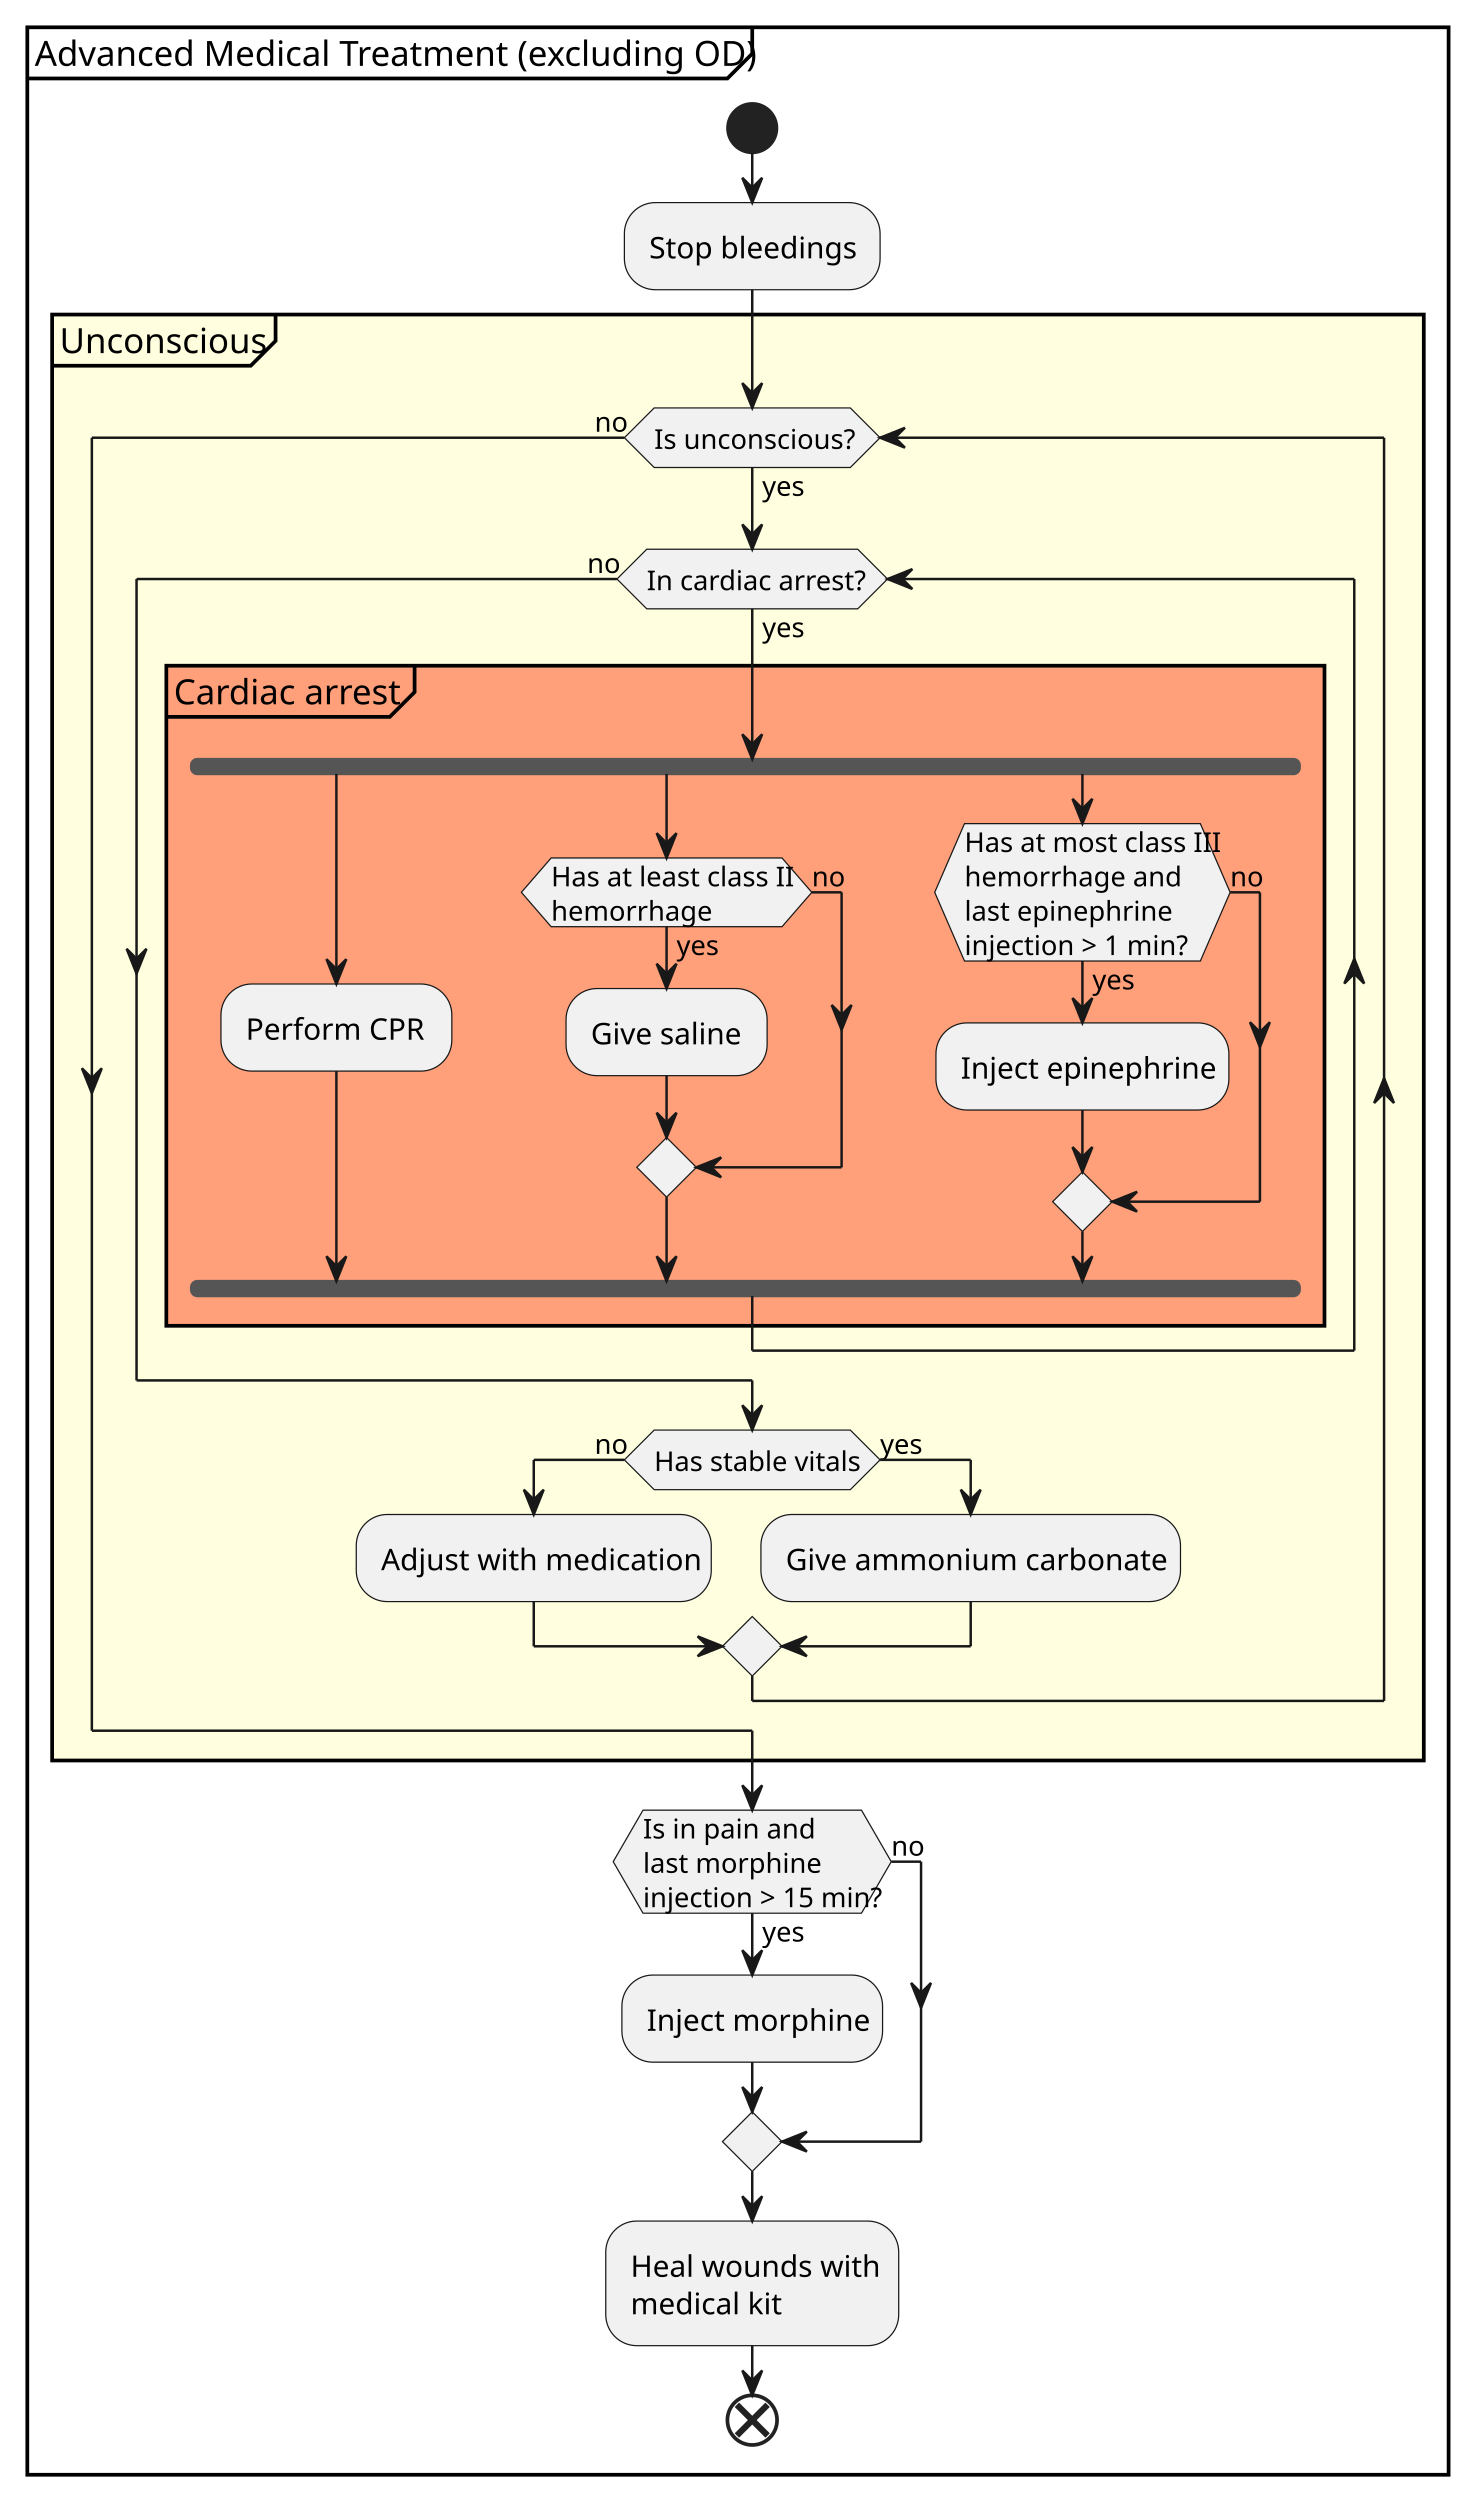
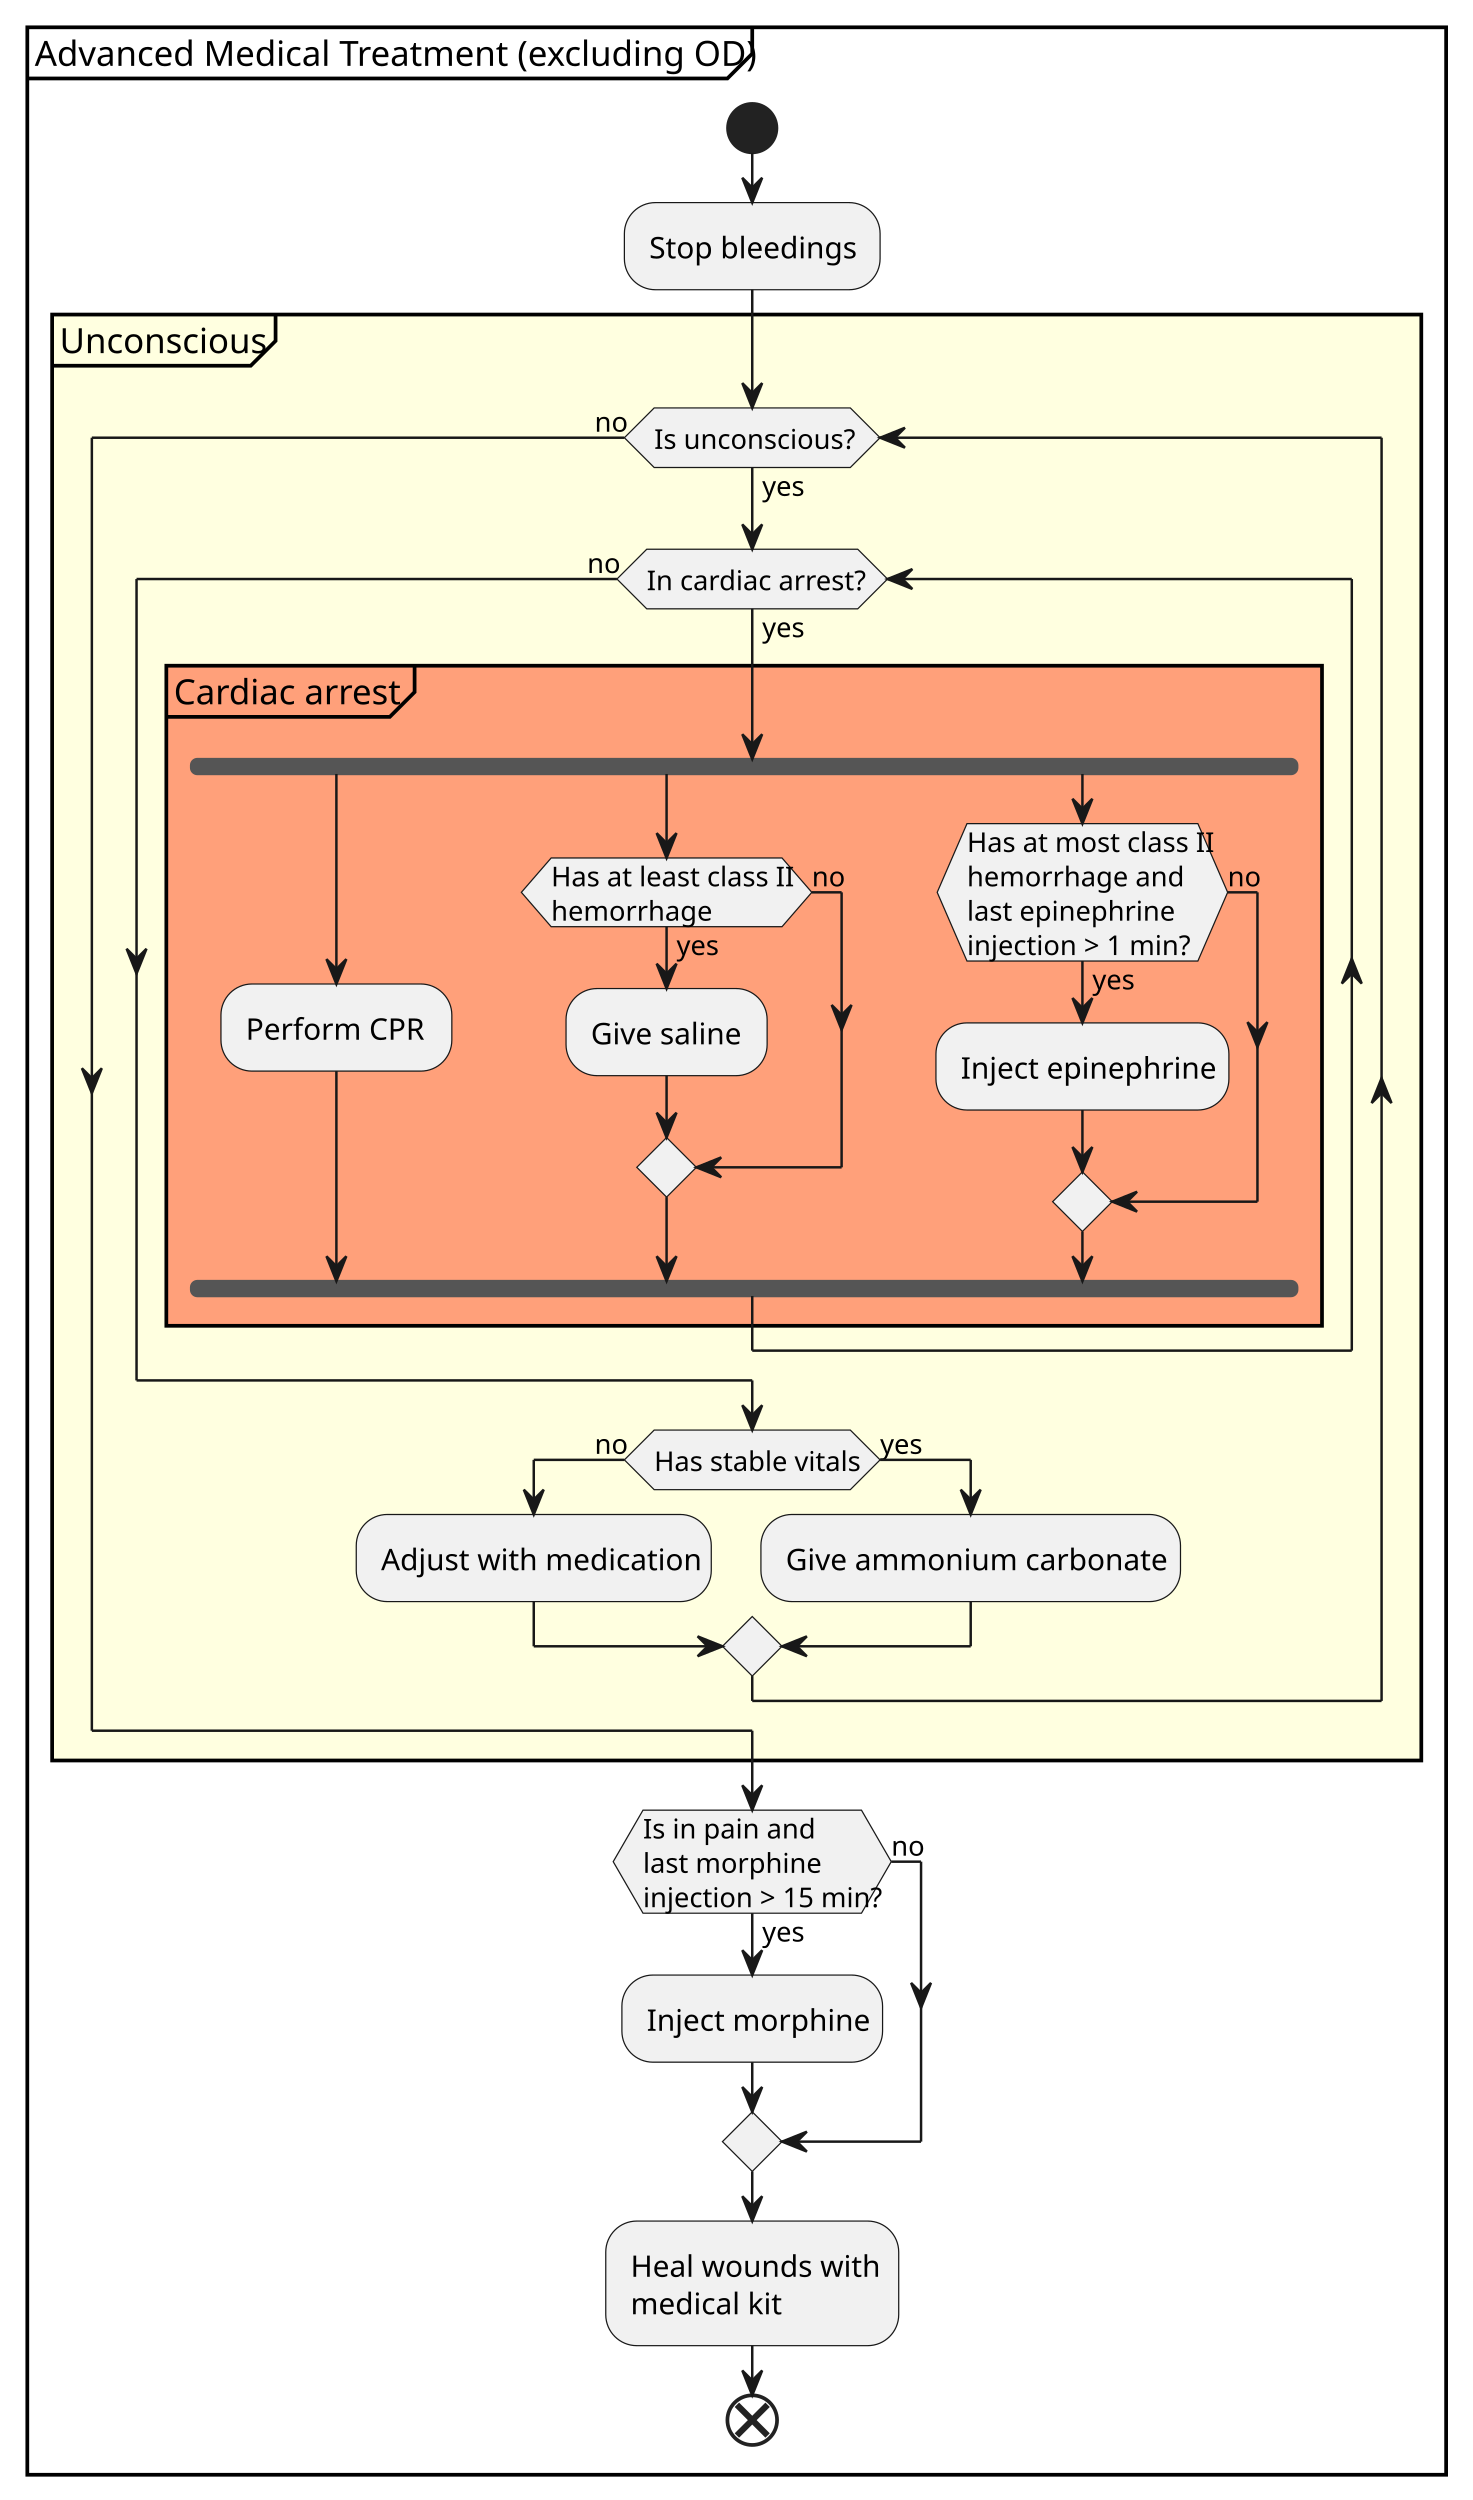
- <svg xmlns="http://www.w3.org/2000/svg" contentStyleType="text/css" height="1007px" preserveAspectRatio="none" style="width:594px;height:1007px;background:#FFFFFF;" version="1.1" viewBox="0 0 594 1007" width="594px" zoomAndPan="magnify">
+ <svg xmlns="http://www.w3.org/2000/svg" contentStyleType="text/css" height="1007px" preserveAspectRatio="none" style="width:593px;height:1007px;background:#FFFFFF;" version="1.1" viewBox="0 0 593 1007" width="593px" zoomAndPan="magnify">
  <defs />
  <g>
-     <rect fill="none" height="985.834" style="stroke:#000000;stroke-width:1.5;" width="572.5" x="11" y="11" />
+     <rect fill="none" height="985.834" style="stroke:#000000;stroke-width:1.5;" width="571.5" x="11" y="11" />
    <path d="M303,11 L303,21.609 L293,31.609 L11,31.609 " fill="none" style="stroke:#000000;stroke-width:1.5;" />
    <text fill="#000000" font-family="sans-serif" font-size="14" lengthAdjust="spacing" textLength="282" x="14" y="26.533">Advanced Medical Treatment (excluding OD)</text>
    <ellipse cx="303" cy="51.609" fill="#222222" rx="10" ry="10" style="stroke:#222222;stroke-width:1.0;" />
    <rect fill="#F1F1F1" height="35.094" rx="12.5" ry="12.5" style="stroke:#181818;stroke-width:0.5;" width="103" x="251.5" y="81.609" />
    <text fill="#000000" font-family="sans-serif" font-size="12" lengthAdjust="spacing" textLength="83" x="261.5" y="104.066">Stop bleedings</text>
-     <rect fill="#FFFFE0" height="582.424" style="stroke:#000000;stroke-width:1.5;" width="552.5" x="21" y="126.703" />
+     <rect fill="#FFFFE0" height="582.424" style="stroke:#000000;stroke-width:1.5;" width="551.5" x="21" y="126.703" />
    <path d="M111,126.703 L111,137.312 L101,147.312 L21,147.312 " fill="none" style="stroke:#000000;stroke-width:1.5;" />
    <text fill="#000000" font-family="sans-serif" font-size="14" lengthAdjust="spacing" textLength="80" x="24" y="142.236">Unconscious</text>
-     <rect fill="#FFA07A" height="265.883" style="stroke:#000000;stroke-width:1.5;" width="466.5" x="67" y="268.15" />
+     <rect fill="#FFA07A" height="265.883" style="stroke:#000000;stroke-width:1.5;" width="465.5" x="67" y="268.15" />
    <path d="M167,268.15 L167,278.76 L157,288.76 L67,288.76 " fill="none" style="stroke:#000000;stroke-width:1.5;" />
    <text fill="#000000" font-family="sans-serif" font-size="14" lengthAdjust="spacing" textLength="90" x="70" y="283.684">Cardiac arrest</text>
-     <rect fill="#555555" height="6" rx="2.5" ry="2.5" style="stroke:#555555;stroke-width:1.0;" width="446.5" x="77" y="305.76" />
+     <rect fill="#555555" height="6" rx="2.5" ry="2.5" style="stroke:#555555;stroke-width:1.0;" width="445.5" x="77" y="305.76" />
    <rect fill="#F1F1F1" height="35.094" rx="12.5" ry="12.5" style="stroke:#181818;stroke-width:0.5;" width="93" x="89" y="396.35" />
    <text fill="#000000" font-family="sans-serif" font-size="12" lengthAdjust="spacing" textLength="73" x="99" y="418.807">Perform CPR</text>
    <rect fill="#F1F1F1" height="35.094" rx="12.5" ry="12.5" style="stroke:#181818;stroke-width:0.5;" width="81" x="228" y="398.185" />
    <text fill="#000000" font-family="sans-serif" font-size="12" lengthAdjust="spacing" textLength="61" x="238" y="420.643">Give saline</text>
    <polygon fill="#F1F1F1" points="222,345.596,315,345.596,327,359.432,315,373.268,222,373.268,210,359.432,222,345.596" style="stroke:#181818;stroke-width:0.5;" />
    <text fill="#000000" font-family="sans-serif" font-size="11" lengthAdjust="spacing" textLength="18" x="272.5" y="384.687">yes</text>
    <text fill="#000000" font-family="sans-serif" font-size="11" lengthAdjust="spacing" textLength="93" x="222" y="357.015">Has at least class II</text>
    <text fill="#000000" font-family="sans-serif" font-size="11" lengthAdjust="spacing" textLength="58" x="222" y="370.851">hemorrhage</text>
    <text fill="#000000" font-family="sans-serif" font-size="11" lengthAdjust="spacing" textLength="12" x="327" y="357.015">no</text>
    <polygon fill="#F1F1F1" points="268.5,458.197,280.5,470.197,268.5,482.197,256.5,470.197,268.5,458.197" style="stroke:#181818;stroke-width:0.5;" />
    <rect fill="#F1F1F1" height="35.094" rx="12.5" ry="12.5" style="stroke:#181818;stroke-width:0.5;" width="118" x="377" y="412.022" />
    <text fill="#000000" font-family="sans-serif" font-size="12" lengthAdjust="spacing" textLength="98" x="387" y="434.478">Inject epinephrine</text>
-     <polygon fill="#F1F1F1" points="388.5,331.76,483.5,331.76,495.5,359.432,483.5,387.103,388.5,387.103,376.5,359.432,388.5,331.76" style="stroke:#181818;stroke-width:0.5;" />
+     <polygon fill="#F1F1F1" points="389.5,331.76,482.5,331.76,494.5,359.432,482.5,387.103,389.5,387.103,377.5,359.432,389.5,331.76" style="stroke:#181818;stroke-width:0.5;" />
    <text fill="#000000" font-family="sans-serif" font-size="11" lengthAdjust="spacing" textLength="18" x="440" y="398.522">yes</text>
-     <text fill="#000000" font-family="sans-serif" font-size="11" lengthAdjust="spacing" textLength="95" x="388.5" y="343.179">Has at most class III</text>
-     <text fill="#000000" font-family="sans-serif" font-size="11" lengthAdjust="spacing" textLength="79" x="388.5" y="357.015">hemorrhage and</text>
-     <text fill="#000000" font-family="sans-serif" font-size="11" lengthAdjust="spacing" textLength="76" x="388.5" y="370.851">last epinephrine</text>
-     <text fill="#000000" font-family="sans-serif" font-size="11" lengthAdjust="spacing" textLength="82" x="388.5" y="384.687">injection &gt; 1 min?</text>
-     <text fill="#000000" font-family="sans-serif" font-size="11" lengthAdjust="spacing" textLength="12" x="495.5" y="357.015">no</text>
+     <text fill="#000000" font-family="sans-serif" font-size="11" lengthAdjust="spacing" textLength="93" x="389.5" y="343.179">Has at most class II</text>
+     <text fill="#000000" font-family="sans-serif" font-size="11" lengthAdjust="spacing" textLength="79" x="389.5" y="357.015">hemorrhage and</text>
+     <text fill="#000000" font-family="sans-serif" font-size="11" lengthAdjust="spacing" textLength="76" x="389.5" y="370.851">last epinephrine</text>
+     <text fill="#000000" font-family="sans-serif" font-size="11" lengthAdjust="spacing" textLength="82" x="389.5" y="384.687">injection &gt; 1 min?</text>
+     <text fill="#000000" font-family="sans-serif" font-size="11" lengthAdjust="spacing" textLength="12" x="494.5" y="357.015">no</text>
    <polygon fill="#F1F1F1" points="436,472.033,448,484.033,436,496.033,424,484.033,436,472.033" style="stroke:#181818;stroke-width:0.5;" />
-     <rect fill="#555555" height="6" rx="2.5" ry="2.5" style="stroke:#555555;stroke-width:1.0;" width="446.5" x="77" y="516.033" />
+     <rect fill="#555555" height="6" rx="2.5" ry="2.5" style="stroke:#555555;stroke-width:1.0;" width="445.5" x="77" y="516.033" />
    <polygon fill="#F1F1F1" points="260.5,221.231,345.5,221.231,357.5,233.231,345.5,245.231,260.5,245.231,248.5,233.231,260.5,221.231" style="stroke:#181818;stroke-width:0.5;" />
    <text fill="#000000" font-family="sans-serif" font-size="11" lengthAdjust="spacing" textLength="18" x="307" y="256.65">yes</text>
    <text fill="#000000" font-family="sans-serif" font-size="11" lengthAdjust="spacing" textLength="85" x="260.5" y="237.732">In cardiac arrest?</text>
    <text fill="#000000" font-family="sans-serif" font-size="11" lengthAdjust="spacing" textLength="12" x="236.5" y="230.815">no</text>
    <polygon fill="#F1F1F1" points="263.5,576.033,342.5,576.033,354.5,588.033,342.5,600.033,263.5,600.033,251.5,588.033,263.5,576.033" style="stroke:#181818;stroke-width:0.5;" />
    <text fill="#000000" font-family="sans-serif" font-size="11" lengthAdjust="spacing" textLength="79" x="263.5" y="592.534">Has stable vitals</text>
    <text fill="#000000" font-family="sans-serif" font-size="11" lengthAdjust="spacing" textLength="12" x="239.5" y="585.616">no</text>
    <text fill="#000000" font-family="sans-serif" font-size="11" lengthAdjust="spacing" textLength="18" x="354.5" y="585.616">yes</text>
    <rect fill="#F1F1F1" height="35.094" rx="12.5" ry="12.5" style="stroke:#181818;stroke-width:0.5;" width="143" x="143.5" y="610.033" />
    <text fill="#000000" font-family="sans-serif" font-size="12" lengthAdjust="spacing" textLength="123" x="153.5" y="632.49">Adjust with medication</text>
    <rect fill="#F1F1F1" height="35.094" rx="12.5" ry="12.5" style="stroke:#181818;stroke-width:0.5;" width="169" x="306.5" y="610.033" />
    <text fill="#000000" font-family="sans-serif" font-size="12" lengthAdjust="spacing" textLength="149" x="316.5" y="632.49">Give ammonium carbonate</text>
    <polygon fill="#F1F1F1" points="303,651.127,315,663.127,303,675.127,291,663.127,303,651.127" style="stroke:#181818;stroke-width:0.5;" />
    <polygon fill="#F1F1F1" points="263.5,164.312,342.5,164.312,354.5,176.312,342.5,188.312,263.5,188.312,251.5,176.312,263.5,164.312" style="stroke:#181818;stroke-width:0.5;" />
    <text fill="#000000" font-family="sans-serif" font-size="11" lengthAdjust="spacing" textLength="18" x="307" y="199.731">yes</text>
    <text fill="#000000" font-family="sans-serif" font-size="11" lengthAdjust="spacing" textLength="79" x="263.5" y="180.814">Is unconscious?</text>
    <text fill="#000000" font-family="sans-serif" font-size="11" lengthAdjust="spacing" textLength="12" x="239.5" y="173.895">no</text>
    <rect fill="#F1F1F1" height="35.094" rx="12.5" ry="12.5" style="stroke:#181818;stroke-width:0.5;" width="105" x="250.5" y="795.553" />
    <text fill="#000000" font-family="sans-serif" font-size="12" lengthAdjust="spacing" textLength="85" x="260.5" y="818.01">Inject morphine</text>
    <polygon fill="#F1F1F1" points="259,729.127,347,729.127,359,749.881,347,770.635,259,770.635,247,749.881,259,729.127" style="stroke:#181818;stroke-width:0.5;" />
    <text fill="#000000" font-family="sans-serif" font-size="11" lengthAdjust="spacing" textLength="18" x="307" y="782.054">yes</text>
    <text fill="#000000" font-family="sans-serif" font-size="11" lengthAdjust="spacing" textLength="63" x="259" y="740.546">Is in pain and</text>
    <text fill="#000000" font-family="sans-serif" font-size="11" lengthAdjust="spacing" textLength="64" x="259" y="754.382">last morphine</text>
    <text fill="#000000" font-family="sans-serif" font-size="11" lengthAdjust="spacing" textLength="88" x="259" y="768.218">injection &gt; 15 min?</text>
    <text fill="#000000" font-family="sans-serif" font-size="11" lengthAdjust="spacing" textLength="12" x="359" y="747.464">no</text>
    <polygon fill="#F1F1F1" points="303,850.646,315,862.646,303,874.646,291,862.646,303,850.646" style="stroke:#181818;stroke-width:0.5;" />
    <rect fill="#F1F1F1" height="50.188" rx="12.5" ry="12.5" style="stroke:#181818;stroke-width:0.5;" width="118" x="244" y="894.646" />
    <text fill="#000000" font-family="sans-serif" font-size="12" lengthAdjust="spacing" textLength="98" x="254" y="917.104">Heal wounds with</text>
    <text fill="#000000" font-family="sans-serif" font-size="12" lengthAdjust="spacing" textLength="59" x="254" y="932.197">medical kit</text>
    <ellipse cx="303" cy="974.834" fill="none" rx="10" ry="10" style="stroke:#222222;stroke-width:1.5;" />
    <line style="stroke:#222222;stroke-width:2.5;" x1="296.813" x2="309.187" y1="968.647" y2="981.021" />
    <line style="stroke:#222222;stroke-width:2.5;" x1="309.187" x2="296.813" y1="968.647" y2="981.021" />
    <line style="stroke:#181818;stroke-width:1.0;" x1="303" x2="303" y1="61.609" y2="81.609" />
    <polygon fill="#181818" points="299,71.609,303,81.609,307,71.609,303,75.609" style="stroke:#181818;stroke-width:1.0;" />
    <line style="stroke:#181818;stroke-width:1.0;" x1="268.5" x2="268.5" y1="373.268" y2="398.185" />
    <polygon fill="#181818" points="264.5,388.185,268.5,398.185,272.5,388.185,268.5,392.185" style="stroke:#181818;stroke-width:1.0;" />
    <line style="stroke:#181818;stroke-width:1.0;" x1="327" x2="339" y1="359.432" y2="359.432" />
    <polygon fill="#181818" points="335,404.815,339,414.815,343,404.815,339,408.815" style="stroke:#181818;stroke-width:1.0;" />
    <line style="stroke:#181818;stroke-width:1.0;" x1="339" x2="339" y1="359.432" y2="470.197" />
    <line style="stroke:#181818;stroke-width:1.0;" x1="339" x2="280.5" y1="470.197" y2="470.197" />
    <polygon fill="#181818" points="290.5,466.197,280.5,470.197,290.5,474.197,286.5,470.197" style="stroke:#181818;stroke-width:1.0;" />
    <line style="stroke:#181818;stroke-width:1.0;" x1="268.5" x2="268.5" y1="433.279" y2="458.197" />
    <polygon fill="#181818" points="264.5,448.197,268.5,458.197,272.5,448.197,268.5,452.197" style="stroke:#181818;stroke-width:1.0;" />
    <line style="stroke:#181818;stroke-width:1.0;" x1="436" x2="436" y1="387.103" y2="412.022" />
    <polygon fill="#181818" points="432,402.022,436,412.022,440,402.022,436,406.022" style="stroke:#181818;stroke-width:1.0;" />
-     <line style="stroke:#181818;stroke-width:1.0;" x1="495.5" x2="507.5" y1="359.432" y2="359.432" />
-     <polygon fill="#181818" points="503.5,411.732,507.5,421.732,511.5,411.732,507.5,415.732" style="stroke:#181818;stroke-width:1.0;" />
-     <line style="stroke:#181818;stroke-width:1.0;" x1="507.5" x2="507.5" y1="359.432" y2="484.033" />
-     <line style="stroke:#181818;stroke-width:1.0;" x1="507.5" x2="448" y1="484.033" y2="484.033" />
+     <line style="stroke:#181818;stroke-width:1.0;" x1="494.5" x2="506.5" y1="359.432" y2="359.432" />
+     <polygon fill="#181818" points="502.5,411.732,506.5,421.732,510.5,411.732,506.5,415.732" style="stroke:#181818;stroke-width:1.0;" />
+     <line style="stroke:#181818;stroke-width:1.0;" x1="506.5" x2="506.5" y1="359.432" y2="484.033" />
+     <line style="stroke:#181818;stroke-width:1.0;" x1="506.5" x2="448" y1="484.033" y2="484.033" />
    <polygon fill="#181818" points="458,480.033,448,484.033,458,488.033,454,484.033" style="stroke:#181818;stroke-width:1.0;" />
    <line style="stroke:#181818;stroke-width:1.0;" x1="436" x2="436" y1="447.115" y2="472.033" />
    <polygon fill="#181818" points="432,462.033,436,472.033,440,462.033,436,466.033" style="stroke:#181818;stroke-width:1.0;" />
    <line style="stroke:#181818;stroke-width:1.0;" x1="135.5" x2="135.5" y1="311.76" y2="396.35" />
    <polygon fill="#181818" points="131.5,386.35,135.5,396.35,139.5,386.35,135.5,390.35" style="stroke:#181818;stroke-width:1.0;" />
    <line style="stroke:#181818;stroke-width:1.0;" x1="268.5" x2="268.5" y1="311.76" y2="345.596" />
    <polygon fill="#181818" points="264.5,335.596,268.5,345.596,272.5,335.596,268.5,339.596" style="stroke:#181818;stroke-width:1.0;" />
    <line style="stroke:#181818;stroke-width:1.0;" x1="436" x2="436" y1="311.76" y2="331.76" />
    <polygon fill="#181818" points="432,321.76,436,331.76,440,321.76,436,325.76" style="stroke:#181818;stroke-width:1.0;" />
    <line style="stroke:#181818;stroke-width:1.0;" x1="135.5" x2="135.5" y1="431.443" y2="516.033" />
    <polygon fill="#181818" points="131.5,506.033,135.5,516.033,139.5,506.033,135.5,510.033" style="stroke:#181818;stroke-width:1.0;" />
    <line style="stroke:#181818;stroke-width:1.0;" x1="268.5" x2="268.5" y1="482.197" y2="516.033" />
    <polygon fill="#181818" points="264.5,506.033,268.5,516.033,272.5,506.033,268.5,510.033" style="stroke:#181818;stroke-width:1.0;" />
    <line style="stroke:#181818;stroke-width:1.0;" x1="436" x2="436" y1="496.033" y2="516.033" />
    <polygon fill="#181818" points="432,506.033,436,516.033,440,506.033,436,510.033" style="stroke:#181818;stroke-width:1.0;" />
    <line style="stroke:#181818;stroke-width:1.0;" x1="303" x2="303" y1="245.231" y2="305.76" />
    <polygon fill="#181818" points="299,295.76,303,305.76,307,295.76,303,299.76" style="stroke:#181818;stroke-width:1.0;" />
    <line style="stroke:#181818;stroke-width:1.0;" x1="303" x2="303" y1="522.033" y2="544.033" />
-     <line style="stroke:#181818;stroke-width:1.0;" x1="303" x2="545.5" y1="544.033" y2="544.033" />
-     <polygon fill="#181818" points="541.5,396.174,545.5,386.174,549.5,396.174,545.5,392.174" style="stroke:#181818;stroke-width:1.0;" />
-     <line style="stroke:#181818;stroke-width:1.0;" x1="545.5" x2="545.5" y1="233.231" y2="544.033" />
-     <line style="stroke:#181818;stroke-width:1.0;" x1="545.5" x2="357.5" y1="233.231" y2="233.231" />
+     <line style="stroke:#181818;stroke-width:1.0;" x1="303" x2="544.5" y1="544.033" y2="544.033" />
+     <polygon fill="#181818" points="540.5,396.174,544.5,386.174,548.5,396.174,544.5,392.174" style="stroke:#181818;stroke-width:1.0;" />
+     <line style="stroke:#181818;stroke-width:1.0;" x1="544.5" x2="544.5" y1="233.231" y2="544.033" />
+     <line style="stroke:#181818;stroke-width:1.0;" x1="544.5" x2="357.5" y1="233.231" y2="233.231" />
    <polygon fill="#181818" points="367.5,229.231,357.5,233.231,367.5,237.231,363.5,233.231" style="stroke:#181818;stroke-width:1.0;" />
    <line style="stroke:#181818;stroke-width:1.0;" x1="248.5" x2="55" y1="233.231" y2="233.231" />
    <polygon fill="#181818" points="51,382.174,55,392.174,59,382.174,55,386.174" style="stroke:#181818;stroke-width:1.0;" />
    <line style="stroke:#181818;stroke-width:1.0;" x1="55" x2="55" y1="233.231" y2="556.033" />
    <line style="stroke:#181818;stroke-width:1.0;" x1="55" x2="303" y1="556.033" y2="556.033" />
    <line style="stroke:#181818;stroke-width:1.0;" x1="303" x2="303" y1="556.033" y2="576.033" />
    <polygon fill="#181818" points="299,566.033,303,576.033,307,566.033,303,570.033" style="stroke:#181818;stroke-width:1.0;" />
    <line style="stroke:#181818;stroke-width:1.0;" x1="251.5" x2="215" y1="588.033" y2="588.033" />
    <line style="stroke:#181818;stroke-width:1.0;" x1="215" x2="215" y1="588.033" y2="610.033" />
    <polygon fill="#181818" points="211,600.033,215,610.033,219,600.033,215,604.033" style="stroke:#181818;stroke-width:1.0;" />
    <line style="stroke:#181818;stroke-width:1.0;" x1="354.5" x2="391" y1="588.033" y2="588.033" />
    <line style="stroke:#181818;stroke-width:1.0;" x1="391" x2="391" y1="588.033" y2="610.033" />
    <polygon fill="#181818" points="387,600.033,391,610.033,395,600.033,391,604.033" style="stroke:#181818;stroke-width:1.0;" />
    <line style="stroke:#181818;stroke-width:1.0;" x1="215" x2="215" y1="645.127" y2="663.127" />
    <line style="stroke:#181818;stroke-width:1.0;" x1="215" x2="291" y1="663.127" y2="663.127" />
    <polygon fill="#181818" points="281,659.127,291,663.127,281,667.127,285,663.127" style="stroke:#181818;stroke-width:1.0;" />
    <line style="stroke:#181818;stroke-width:1.0;" x1="391" x2="391" y1="645.127" y2="663.127" />
    <line style="stroke:#181818;stroke-width:1.0;" x1="391" x2="315" y1="663.127" y2="663.127" />
    <polygon fill="#181818" points="325,659.127,315,663.127,325,667.127,321,663.127" style="stroke:#181818;stroke-width:1.0;" />
    <line style="stroke:#181818;stroke-width:1.0;" x1="303" x2="303" y1="188.312" y2="221.231" />
    <polygon fill="#181818" points="299,211.231,303,221.231,307,211.231,303,215.231" style="stroke:#181818;stroke-width:1.0;" />
    <line style="stroke:#181818;stroke-width:1.0;" x1="303" x2="303" y1="675.127" y2="685.127" />
-     <line style="stroke:#181818;stroke-width:1.0;" x1="303" x2="557.5" y1="685.127" y2="685.127" />
-     <polygon fill="#181818" points="553.5,444.303,557.5,434.303,561.5,444.303,557.5,440.303" style="stroke:#181818;stroke-width:1.0;" />
-     <line style="stroke:#181818;stroke-width:1.0;" x1="557.5" x2="557.5" y1="176.312" y2="685.127" />
-     <line style="stroke:#181818;stroke-width:1.0;" x1="557.5" x2="354.5" y1="176.312" y2="176.312" />
+     <line style="stroke:#181818;stroke-width:1.0;" x1="303" x2="556.5" y1="685.127" y2="685.127" />
+     <polygon fill="#181818" points="552.5,444.303,556.5,434.303,560.5,444.303,556.5,440.303" style="stroke:#181818;stroke-width:1.0;" />
+     <line style="stroke:#181818;stroke-width:1.0;" x1="556.5" x2="556.5" y1="176.312" y2="685.127" />
+     <line style="stroke:#181818;stroke-width:1.0;" x1="556.5" x2="354.5" y1="176.312" y2="176.312" />
    <polygon fill="#181818" points="364.5,172.312,354.5,176.312,364.5,180.312,360.5,176.312" style="stroke:#181818;stroke-width:1.0;" />
    <line style="stroke:#181818;stroke-width:1.0;" x1="251.5" x2="37" y1="176.312" y2="176.312" />
    <polygon fill="#181818" points="33,430.303,37,440.303,41,430.303,37,434.303" style="stroke:#181818;stroke-width:1.0;" />
    <line style="stroke:#181818;stroke-width:1.0;" x1="37" x2="37" y1="176.312" y2="697.127" />
    <line style="stroke:#181818;stroke-width:1.0;" x1="37" x2="303" y1="697.127" y2="697.127" />
    <line style="stroke:#181818;stroke-width:1.0;" x1="303" x2="303" y1="697.127" y2="729.127" />
    <polygon fill="#181818" points="299,719.127,303,729.127,307,719.127,303,723.127" style="stroke:#181818;stroke-width:1.0;" />
    <line style="stroke:#181818;stroke-width:1.0;" x1="303" x2="303" y1="116.703" y2="164.312" />
    <polygon fill="#181818" points="299,154.312,303,164.312,307,154.312,303,158.312" style="stroke:#181818;stroke-width:1.0;" />
    <line style="stroke:#181818;stroke-width:1.0;" x1="303" x2="303" y1="770.635" y2="795.553" />
    <polygon fill="#181818" points="299,785.553,303,795.553,307,785.553,303,789.553" style="stroke:#181818;stroke-width:1.0;" />
    <line style="stroke:#181818;stroke-width:1.0;" x1="359" x2="371" y1="749.881" y2="749.881" />
    <polygon fill="#181818" points="367,798.723,371,808.723,375,798.723,371,802.723" style="stroke:#181818;stroke-width:1.0;" />
    <line style="stroke:#181818;stroke-width:1.0;" x1="371" x2="371" y1="749.881" y2="862.646" />
    <line style="stroke:#181818;stroke-width:1.0;" x1="371" x2="315" y1="862.646" y2="862.646" />
    <polygon fill="#181818" points="325,858.646,315,862.646,325,866.646,321,862.646" style="stroke:#181818;stroke-width:1.0;" />
    <line style="stroke:#181818;stroke-width:1.0;" x1="303" x2="303" y1="830.646" y2="850.646" />
    <polygon fill="#181818" points="299,840.646,303,850.646,307,840.646,303,844.646" style="stroke:#181818;stroke-width:1.0;" />
    <line style="stroke:#181818;stroke-width:1.0;" x1="303" x2="303" y1="874.646" y2="894.646" />
    <polygon fill="#181818" points="299,884.646,303,894.646,307,884.646,303,888.646" style="stroke:#181818;stroke-width:1.0;" />
    <line style="stroke:#181818;stroke-width:1.0;" x1="303" x2="303" y1="944.834" y2="964.834" />
    <polygon fill="#181818" points="299,954.834,303,964.834,307,954.834,303,958.834" style="stroke:#181818;stroke-width:1.0;" />
  </g>
</svg>
